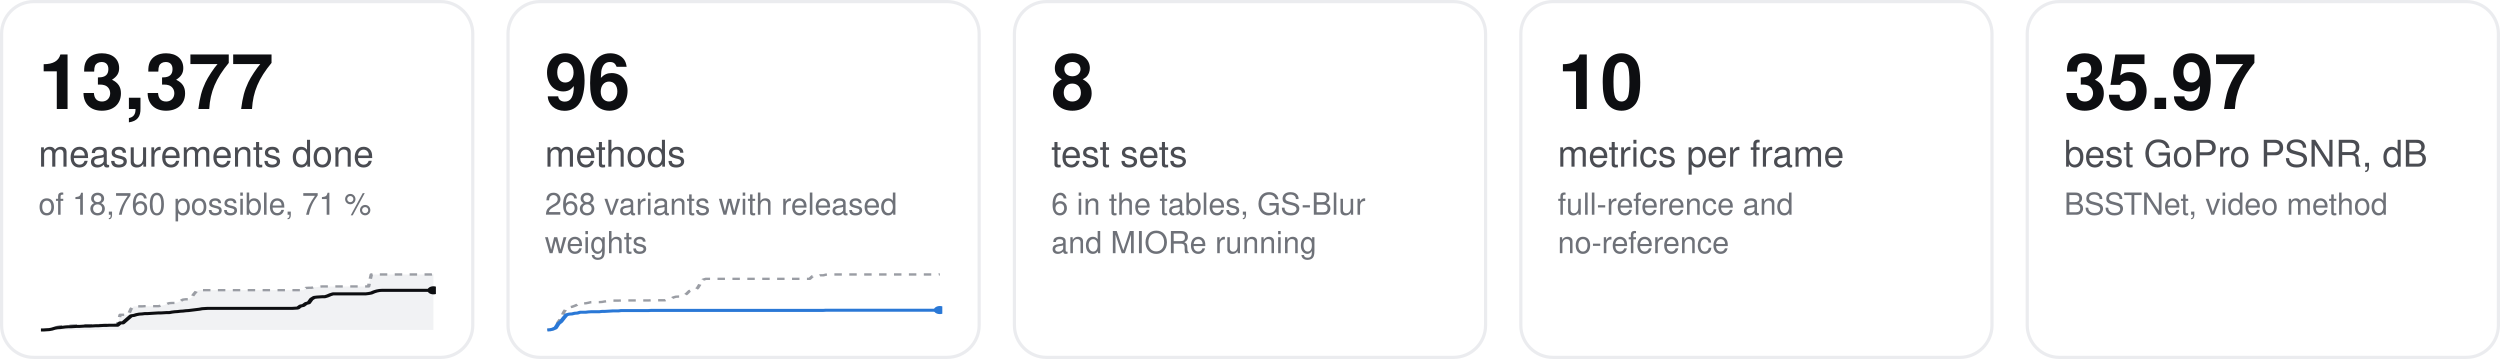
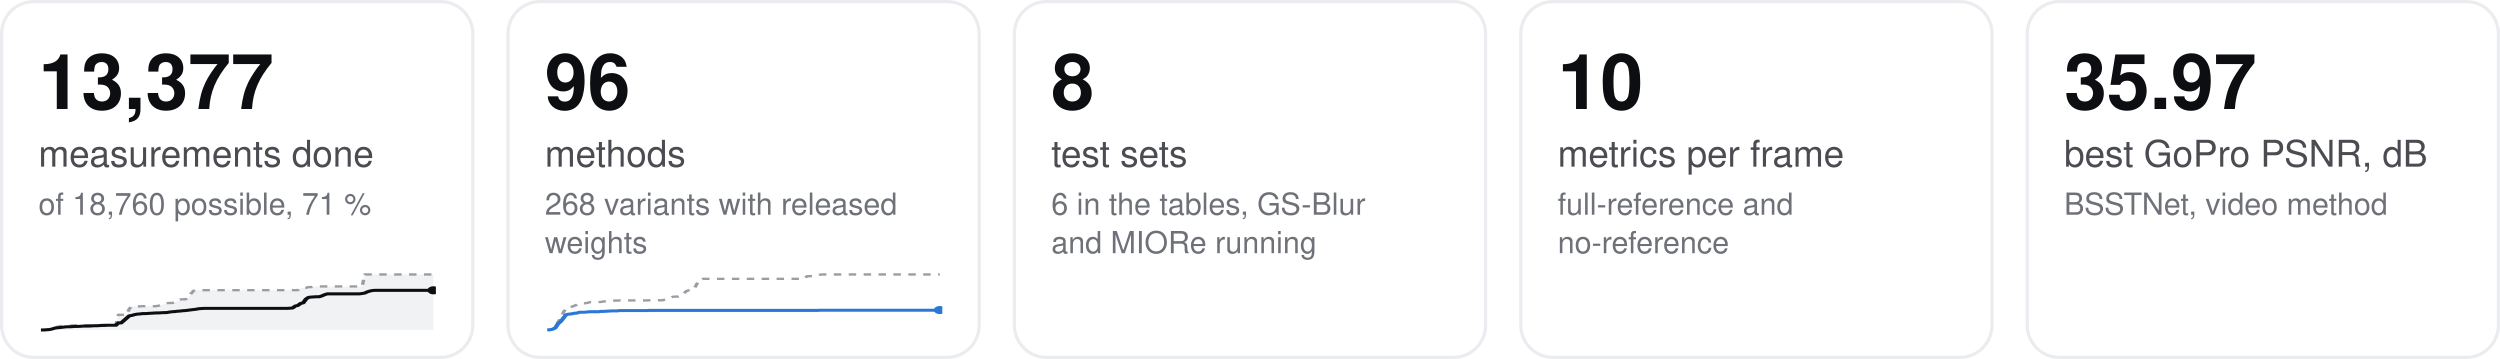
<svg xmlns="http://www.w3.org/2000/svg" viewBox="0 0 780 112" role="img" aria-label="13,377 of 18,760 measurements done; 96 methods, 268 variants" font-family="Geologica, -apple-system, 'Segoe UI', Helvetica, Arial, sans-serif">
  <g transform="translate(0 0)">
    <rect x=".5" y=".5" width="147" height="111" rx="10" fill="none" style="stroke:#ebecef" />
    <text x="12" y="34" font-size="24" font-weight="600" style="fill:#0d0e11">13,377</text>
    <text x="12" y="52" font-size="11.5" style="fill:#4a4c52">measurements done</text>
    <text x="12" y="67" font-size="9.5" style="fill:#6e7178">of 18,760 possible, 71 %</text>
    <g transform="translate(12 84)">
      <svg width="124" height="20" viewBox="0 0 160 38" preserveAspectRatio="none" aria-hidden="true">
-         <polygon points="1.0,36.0 1.0,36.0 2.1,36.0 3.2,35.9 4.3,35.8 5.4,35.2 6.5,34.8 7.6,34.2 8.7,33.8 9.8,33.7 10.9,33.7 12.0,33.6 13.1,33.4 14.2,33.3 15.3,33.3 16.4,33.3 17.5,33.2 18.6,33.2 19.7,33.2 20.8,33.2 21.9,33.2 23.0,33.2 24.1,33.1 25.2,33.1 26.3,33.1 27.4,33.0 28.5,33.0 29.6,33.0 30.7,33.0 31.8,33.0 32.9,27.0 34.0,27.0 35.1,27.0 36.2,27.0 37.3,23.4 38.4,22.0 39.5,22.0 40.6,22.0 41.7,22.0 42.8,21.9 43.9,21.9 45.0,21.9 46.1,21.9 47.2,21.9 48.3,21.9 49.4,21.6 50.5,21.3 51.6,20.6 52.7,20.1 53.8,20.0 54.9,20.0 56.0,19.7 57.1,18.9 58.2,18.0 59.3,17.8 60.4,17.8 61.5,17.0 62.6,14.7 63.7,12.8 64.8,12.4 65.9,12.4 67.0,12.4 68.1,12.4 69.2,12.4 70.3,12.4 71.4,12.4 72.5,12.4 73.6,12.4 74.7,12.4 75.8,12.4 76.9,12.4 78.0,12.4 79.1,12.4 80.2,12.4 81.3,12.4 82.4,12.4 83.5,12.4 84.6,12.4 85.7,12.4 86.8,12.4 87.9,12.4 89.0,12.4 90.1,12.4 91.2,12.4 92.3,12.4 93.4,12.4 94.5,12.4 95.6,12.4 96.7,12.4 97.8,12.4 98.9,12.4 100.0,12.4 101.1,12.4 102.2,12.4 103.3,12.4 104.4,12.4 105.5,12.4 106.6,12.4 107.7,11.1 108.8,11.0 109.9,11.0 111.0,10.6 112.1,10.6 113.2,10.3 114.3,10.2 115.3,10.2 116.4,10.2 117.5,10.2 118.6,10.2 119.7,10.2 120.8,10.2 121.9,10.2 123.0,10.2 124.1,10.2 125.2,10.2 126.3,10.2 127.4,10.2 128.5,10.2 129.6,10.2 130.7,10.2 131.8,10.2 132.9,10.2 134.0,3.1 135.1,3.1 136.2,3.1 137.3,3.1 138.4,3.1 139.5,3.1 140.6,3.1 141.7,3.1 142.8,3.1 143.9,3.1 145.0,3.1 146.1,3.1 147.2,3.1 148.3,3.1 149.4,3.1 150.5,3.1 151.6,3.1 152.7,3.1 153.8,3.1 154.9,3.1 156.0,3.1 157.1,3.1 158.2,3.1 159.0,3.0 159.0,36.0" style="fill:#f1f2f4" />
-         <polyline points="1.0,36.0 2.1,36.0 3.2,35.9 4.3,35.8 5.4,35.2 6.5,34.8 7.6,34.2 8.7,33.8 9.8,33.7 10.9,33.7 12.0,33.6 13.1,33.4 14.2,33.3 15.3,33.3 16.4,33.3 17.5,33.2 18.6,33.2 19.7,33.2 20.8,33.2 21.9,33.2 23.0,33.2 24.1,33.1 25.2,33.1 26.3,33.1 27.4,33.0 28.5,33.0 29.6,33.0 30.7,33.0 31.8,33.0 32.9,27.0 34.0,27.0 35.1,27.0 36.2,27.0 37.3,23.4 38.4,22.0 39.5,22.0 40.6,22.0 41.7,22.0 42.8,21.9 43.9,21.9 45.0,21.9 46.1,21.9 47.2,21.9 48.3,21.9 49.4,21.6 50.5,21.3 51.6,20.6 52.7,20.1 53.8,20.0 54.9,20.0 56.0,19.7 57.1,18.9 58.2,18.0 59.3,17.8 60.4,17.8 61.5,17.0 62.6,14.7 63.7,12.8 64.8,12.4 65.9,12.4 67.0,12.4 68.1,12.4 69.2,12.4 70.3,12.4 71.4,12.4 72.5,12.4 73.6,12.4 74.7,12.4 75.8,12.4 76.9,12.4 78.0,12.4 79.1,12.4 80.2,12.4 81.3,12.4 82.4,12.4 83.5,12.4 84.6,12.4 85.7,12.4 86.8,12.4 87.9,12.4 89.0,12.4 90.1,12.4 91.2,12.4 92.3,12.4 93.4,12.4 94.5,12.4 95.6,12.4 96.7,12.4 97.8,12.4 98.9,12.4 100.0,12.4 101.1,12.4 102.2,12.4 103.3,12.4 104.4,12.4 105.5,12.4 106.6,12.4 107.7,11.1 108.8,11.0 109.9,11.0 111.0,10.6 112.1,10.6 113.2,10.3 114.3,10.2 115.3,10.2 116.4,10.2 117.5,10.2 118.6,10.2 119.7,10.2 120.8,10.2 121.9,10.2 123.0,10.2 124.1,10.2 125.2,10.2 126.3,10.2 127.4,10.2 128.5,10.2 129.6,10.2 130.7,10.2 131.8,10.2 132.9,10.2 134.0,3.1 135.1,3.1 136.2,3.1 137.3,3.1 138.4,3.1 139.5,3.1 140.6,3.1 141.7,3.1 142.8,3.1 143.9,3.1 145.0,3.1 146.1,3.1 147.2,3.1 148.3,3.1 149.4,3.1 150.5,3.1 151.6,3.1 152.7,3.1 153.8,3.1 154.9,3.1 156.0,3.1 157.1,3.1 158.2,3.1 159.0,3.0" fill="none" style="stroke:#9a9da4" stroke-width="1.4" stroke-linejoin="round" stroke-dasharray="3 3" />
-         <polyline points="1.0,36.0 2.1,36.0 3.2,35.9 4.3,35.8 5.4,35.5 6.5,35.0 7.6,34.7 8.7,34.6 9.8,34.4 10.9,34.2 12.0,34.1 13.1,34.1 14.2,34.0 15.3,33.9 16.4,33.9 17.5,33.8 18.6,33.7 19.7,33.7 20.8,33.7 21.9,33.6 23.0,33.5 24.1,33.5 25.2,33.4 26.3,33.3 27.4,33.3 28.5,33.2 29.6,33.2 30.7,33.2 31.8,33.2 32.9,31.8 34.0,31.8 35.1,30.4 36.2,29.0 37.3,27.6 38.4,27.4 39.5,26.9 40.6,26.6 41.7,26.5 42.8,26.3 43.9,26.3 45.0,26.2 46.1,26.1 47.2,26.0 48.3,25.9 49.4,25.9 50.5,25.8 51.6,25.7 52.7,25.7 53.8,25.4 54.9,25.2 56.0,25.1 57.1,24.9 58.2,24.8 59.3,24.6 60.4,24.5 61.5,24.3 62.6,24.1 63.7,23.9 64.8,23.7 65.9,23.4 67.0,23.3 68.1,23.2 69.2,23.2 70.3,23.2 71.4,23.2 72.5,23.2 73.6,23.2 74.7,23.2 75.8,23.2 76.9,23.2 78.0,23.2 79.1,23.2 80.2,23.2 81.3,23.2 82.4,23.2 83.5,23.2 84.6,23.2 85.7,23.2 86.8,23.2 87.9,23.2 89.0,23.2 90.1,23.2 91.2,23.2 92.3,23.2 93.4,23.2 94.5,23.2 95.6,23.2 96.7,23.2 97.8,23.2 98.9,23.2 100.0,23.2 101.1,23.2 102.2,23.2 103.3,23.1 104.4,23.0 105.5,21.8 106.6,21.5 107.7,20.3 108.8,19.9 109.9,17.7 111.0,16.7 112.1,16.5 113.2,16.4 114.3,16.3 115.3,16.3 116.4,15.8 117.5,15.1 118.6,14.6 119.7,14.6 120.8,14.6 121.9,14.6 123.0,14.6 124.1,14.6 125.2,14.6 126.3,14.6 127.4,14.6 128.5,14.6 129.6,14.6 130.7,14.6 131.8,14.6 132.9,14.4 134.0,14.1 135.1,13.4 136.2,12.9 137.3,12.6 138.4,12.5 139.5,12.5 140.6,12.5 141.7,12.5 142.8,12.5 143.9,12.5 145.0,12.5 146.1,12.5 147.2,12.5 148.3,12.5 149.4,12.5 150.5,12.5 151.6,12.5 152.7,12.5 153.8,12.5 154.9,12.5 156.0,12.5 157.1,12.5 158.2,12.5 159.0,12.5" fill="none" style="stroke:#0d0e11" stroke-width="1.8" stroke-linejoin="round" />
+         <polygon points="1.0,36.0 1.0,36.0 2.1,36.0 3.2,35.9 4.2,35.8 5.3,35.2 6.4,34.8 7.5,34.2 8.5,33.8 9.6,33.7 10.7,33.7 11.8,33.6 12.9,33.4 13.9,33.3 15.0,33.3 16.1,33.3 17.2,33.2 18.2,33.2 19.3,33.2 20.4,33.2 21.5,33.2 22.5,33.2 23.6,33.1 24.7,33.1 25.8,33.1 26.9,33.0 27.9,33.0 29.0,33.0 30.1,33.0 31.2,33.0 32.2,27.0 33.3,27.0 34.4,27.0 35.5,27.0 36.6,23.4 37.6,22.0 38.7,22.0 39.8,22.0 40.9,22.0 41.9,21.9 43.0,21.9 44.1,21.9 45.2,21.9 46.3,21.9 47.3,21.9 48.4,21.6 49.5,21.3 50.6,20.6 51.6,20.1 52.7,20.0 53.8,20.0 54.9,19.7 55.9,18.9 57.0,18.0 58.1,17.8 59.2,17.8 60.3,17.0 61.3,14.7 62.4,12.8 63.5,12.4 64.6,12.4 65.6,12.4 66.7,12.4 67.8,12.4 68.9,12.4 70.0,12.4 71.0,12.4 72.1,12.4 73.2,12.4 74.3,12.4 75.3,12.4 76.4,12.4 77.5,12.4 78.6,12.4 79.7,12.4 80.7,12.4 81.8,12.4 82.9,12.4 84.0,12.4 85.0,12.4 86.1,12.4 87.2,12.4 88.3,12.4 89.4,12.4 90.4,12.4 91.5,12.4 92.6,12.4 93.7,12.4 94.7,12.4 95.8,12.4 96.9,12.4 98.0,12.4 99.0,12.4 100.1,12.4 101.2,12.4 102.3,12.4 103.4,12.4 104.4,12.4 105.5,11.1 106.6,11.0 107.7,11.0 108.7,10.6 109.8,10.6 110.9,10.3 112.0,10.2 113.1,10.2 114.1,10.2 115.2,10.2 116.3,10.2 117.4,10.2 118.4,10.2 119.5,10.2 120.6,10.2 121.7,10.2 122.8,10.2 123.8,10.2 124.9,10.2 126.0,10.2 127.1,10.2 128.1,10.2 129.2,10.2 130.3,10.2 131.4,3.1 132.4,3.1 133.5,3.1 134.6,3.1 135.7,3.1 136.8,3.1 137.8,3.1 138.9,3.1 140.0,3.1 141.1,3.1 142.1,3.1 143.2,3.1 144.3,3.1 145.4,3.1 146.5,3.1 147.5,3.1 148.6,3.1 149.7,3.1 150.8,3.1 151.8,3.1 152.9,3.1 154.0,3.1 155.1,3.1 156.2,3.1 157.2,3.1 158.3,3.1 159.0,3.0 159.0,36.0" style="fill:#f1f2f4" />
+         <polyline points="1.0,36.0 2.1,36.0 3.2,35.9 4.2,35.8 5.3,35.2 6.4,34.8 7.5,34.2 8.5,33.8 9.6,33.7 10.7,33.7 11.8,33.6 12.9,33.4 13.9,33.3 15.0,33.3 16.1,33.3 17.2,33.2 18.2,33.2 19.3,33.2 20.4,33.2 21.5,33.2 22.5,33.2 23.6,33.1 24.7,33.1 25.8,33.1 26.9,33.0 27.9,33.0 29.0,33.0 30.1,33.0 31.2,33.0 32.2,27.0 33.3,27.0 34.4,27.0 35.5,27.0 36.6,23.4 37.6,22.0 38.7,22.0 39.8,22.0 40.9,22.0 41.9,21.9 43.0,21.9 44.1,21.9 45.2,21.9 46.3,21.9 47.3,21.9 48.4,21.6 49.5,21.3 50.6,20.6 51.6,20.1 52.7,20.0 53.8,20.0 54.9,19.7 55.9,18.9 57.0,18.0 58.1,17.8 59.2,17.8 60.3,17.0 61.3,14.7 62.4,12.8 63.5,12.4 64.6,12.4 65.6,12.4 66.7,12.4 67.8,12.4 68.9,12.4 70.0,12.4 71.0,12.4 72.1,12.4 73.2,12.4 74.3,12.4 75.3,12.4 76.4,12.4 77.5,12.4 78.6,12.4 79.7,12.4 80.7,12.4 81.8,12.4 82.9,12.4 84.0,12.4 85.0,12.4 86.1,12.4 87.2,12.4 88.3,12.4 89.4,12.4 90.4,12.4 91.5,12.4 92.6,12.4 93.7,12.4 94.7,12.4 95.8,12.4 96.9,12.4 98.0,12.4 99.0,12.4 100.1,12.4 101.2,12.4 102.3,12.4 103.4,12.4 104.4,12.4 105.5,11.1 106.6,11.0 107.7,11.0 108.7,10.6 109.8,10.6 110.9,10.3 112.0,10.2 113.1,10.2 114.1,10.2 115.2,10.2 116.3,10.2 117.4,10.2 118.4,10.2 119.5,10.2 120.6,10.2 121.7,10.2 122.8,10.2 123.8,10.2 124.9,10.2 126.0,10.2 127.1,10.2 128.1,10.2 129.2,10.2 130.3,10.2 131.4,3.1 132.4,3.1 133.5,3.1 134.6,3.1 135.7,3.1 136.8,3.1 137.8,3.1 138.9,3.1 140.0,3.1 141.1,3.1 142.1,3.1 143.2,3.1 144.3,3.1 145.4,3.1 146.5,3.1 147.5,3.1 148.6,3.1 149.7,3.1 150.8,3.1 151.8,3.1 152.9,3.1 154.0,3.1 155.1,3.1 156.2,3.1 157.2,3.1 158.3,3.1 159.0,3.0" fill="none" style="stroke:#9a9da4" stroke-width="1.4" stroke-linejoin="round" stroke-dasharray="3 3" />
+         <polyline points="1.0,36.0 2.1,36.0 3.2,35.9 4.2,35.8 5.3,35.5 6.4,35.0 7.5,34.7 8.5,34.6 9.6,34.4 10.7,34.2 11.8,34.1 12.9,34.1 13.9,34.0 15.0,33.9 16.1,33.9 17.2,33.8 18.2,33.7 19.3,33.7 20.4,33.7 21.5,33.6 22.5,33.5 23.6,33.5 24.7,33.4 25.8,33.3 26.9,33.3 27.9,33.2 29.0,33.2 30.1,33.2 31.2,33.2 32.2,31.8 33.3,31.8 34.4,30.4 35.5,29.0 36.6,27.6 37.6,27.4 38.7,26.9 39.8,26.6 40.9,26.5 41.9,26.3 43.0,26.3 44.1,26.2 45.2,26.1 46.3,26.0 47.3,25.9 48.4,25.9 49.5,25.8 50.6,25.7 51.6,25.7 52.7,25.4 53.8,25.2 54.9,25.1 55.9,24.9 57.0,24.8 58.1,24.6 59.2,24.5 60.3,24.3 61.3,24.1 62.4,23.9 63.5,23.7 64.6,23.4 65.6,23.3 66.7,23.2 67.8,23.2 68.9,23.2 70.0,23.2 71.0,23.2 72.1,23.2 73.2,23.2 74.3,23.2 75.3,23.2 76.4,23.2 77.5,23.2 78.6,23.2 79.7,23.2 80.7,23.2 81.8,23.2 82.9,23.2 84.0,23.2 85.0,23.2 86.1,23.2 87.2,23.2 88.3,23.2 89.4,23.2 90.4,23.2 91.5,23.2 92.6,23.2 93.7,23.2 94.7,23.2 95.8,23.2 96.9,23.2 98.0,23.2 99.0,23.2 100.1,23.2 101.2,23.1 102.3,23.0 103.4,21.8 104.4,21.5 105.5,20.3 106.6,19.9 107.7,17.7 108.7,16.7 109.8,16.5 110.9,16.4 112.0,16.3 113.1,16.3 114.1,15.8 115.2,15.1 116.3,14.6 117.4,14.6 118.4,14.6 119.5,14.6 120.6,14.6 121.7,14.6 122.8,14.6 123.8,14.6 124.9,14.6 126.0,14.6 127.1,14.6 128.1,14.6 129.2,14.6 130.3,14.4 131.4,14.1 132.4,13.4 133.5,12.9 134.6,12.6 135.7,12.5 136.8,12.5 137.8,12.5 138.9,12.5 140.0,12.5 141.1,12.5 142.1,12.5 143.2,12.5 144.3,12.5 145.4,12.5 146.5,12.5 147.5,12.5 148.6,12.5 149.7,12.5 150.8,12.5 151.8,12.5 152.9,12.5 154.0,12.5 155.1,12.5 156.2,12.5 157.2,12.5 158.3,12.5 159.0,12.5" fill="none" style="stroke:#0d0e11" stroke-width="1.8" stroke-linejoin="round" />
        <circle cx="159.0" cy="12.5" r="2.4" style="fill:#0d0e11" />
      </svg>
    </g>
  </g>
  <g transform="translate(158 0)">
    <rect x=".5" y=".5" width="147" height="111" rx="10" fill="none" style="stroke:#ebecef" />
    <text x="12" y="34" font-size="24" font-weight="600" style="fill:#0d0e11">96</text>
    <text x="12" y="52" font-size="11.5" style="fill:#4a4c52">methods</text>
    <text x="12" y="67" font-size="9.5" style="fill:#6e7178">268 variants with released</text>
    <text x="12" y="79" font-size="9.5" style="fill:#6e7178">weights</text>
    <g transform="translate(12 84)">
      <svg width="124" height="20" viewBox="0 0 160 38" preserveAspectRatio="none" aria-hidden="true">
-         <polyline points="1.0,36.0 2.1,35.9 3.2,35.5 4.3,34.8 5.4,31.3 6.5,29.0 7.6,25.5 8.7,23.1 9.8,22.5 10.9,22.3 12.0,21.7 13.1,21.0 14.2,20.2 15.3,20.2 16.4,20.2 17.5,19.9 18.6,19.5 19.7,19.5 20.8,19.5 21.9,19.5 23.0,19.4 24.1,19.1 25.2,19.0 26.3,18.9 27.4,18.6 28.5,18.6 29.6,18.6 30.7,18.5 31.8,18.5 32.9,18.5 34.0,18.5 35.1,18.5 36.2,18.5 37.3,18.5 38.4,18.5 39.5,18.5 40.6,18.5 41.7,18.5 42.8,18.4 43.9,18.4 45.0,18.4 46.1,18.4 47.2,18.4 48.3,18.4 49.4,18.0 50.5,17.7 51.6,16.8 52.7,16.3 53.8,16.2 54.9,16.2 56.0,15.8 57.1,14.5 58.2,12.9 59.3,12.5 60.4,12.5 61.5,11.1 62.6,8.4 63.7,6.2 64.8,5.7 65.9,5.7 67.0,5.7 68.1,5.7 69.2,5.7 70.3,5.7 71.4,5.7 72.5,5.7 73.6,5.7 74.7,5.7 75.8,5.7 76.9,5.7 78.0,5.7 79.1,5.7 80.2,5.7 81.3,5.7 82.4,5.7 83.5,5.7 84.6,5.7 85.7,5.7 86.8,5.7 87.9,5.7 89.0,5.7 90.1,5.7 91.2,5.7 92.3,5.7 93.4,5.7 94.5,5.7 95.6,5.7 96.7,5.7 97.8,5.7 98.9,5.7 100.0,5.7 101.1,5.7 102.2,5.7 103.3,5.7 104.4,5.7 105.5,5.7 106.6,5.7 107.7,4.2 108.8,4.1 109.9,4.1 111.0,3.6 112.1,3.6 113.2,3.2 114.3,3.1 115.3,3.1 116.4,3.1 117.5,3.1 118.6,3.1 119.7,3.1 120.8,3.1 121.9,3.1 123.0,3.1 124.1,3.1 125.2,3.1 126.3,3.1 127.4,3.1 128.5,3.1 129.6,3.1 130.7,3.1 131.8,3.1 132.9,3.1 134.0,3.1 135.1,3.1 136.2,3.1 137.3,3.1 138.4,3.1 139.5,3.1 140.6,3.1 141.7,3.1 142.8,3.1 143.9,3.1 145.0,3.1 146.1,3.1 147.2,3.1 148.3,3.1 149.4,3.1 150.5,3.1 151.6,3.1 152.7,3.1 153.8,3.1 154.9,3.1 156.0,3.1 157.1,3.1 158.2,3.1 159.0,3.0" fill="none" style="stroke:#9a9da4" stroke-width="1.4" stroke-linejoin="round" stroke-dasharray="3 3" />
-         <polyline points="1.0,36.0 2.1,35.9 3.2,35.5 4.3,34.8 5.4,32.3 6.5,31.0 7.6,28.9 8.7,27.0 9.8,26.6 10.9,26.5 12.0,26.1 13.1,26.0 14.2,25.5 15.3,25.5 16.4,25.5 17.5,25.3 18.6,25.2 19.7,25.2 20.8,25.2 21.9,25.2 23.0,25.0 24.1,25.0 25.2,24.9 26.3,24.8 27.4,24.7 28.5,24.7 29.6,24.7 30.7,24.5 31.8,24.5 32.9,24.5 34.0,24.5 35.1,24.5 36.2,24.5 37.3,24.5 38.4,24.5 39.5,24.5 40.6,24.5 41.7,24.5 42.8,24.4 43.9,24.4 45.0,24.4 46.1,24.4 47.2,24.4 48.3,24.4 49.4,24.4 50.5,24.4 51.6,24.4 52.7,24.4 53.8,24.4 54.9,24.4 56.0,24.4 57.1,24.4 58.2,24.4 59.3,24.4 60.4,24.4 61.5,24.4 62.6,24.4 63.7,24.4 64.8,24.4 65.9,24.4 67.0,24.4 68.1,24.4 69.2,24.4 70.3,24.4 71.4,24.4 72.5,24.4 73.6,24.4 74.7,24.4 75.8,24.4 76.9,24.4 78.0,24.4 79.1,24.4 80.2,24.4 81.3,24.4 82.4,24.4 83.5,24.4 84.6,24.4 85.7,24.4 86.8,24.4 87.9,24.4 89.0,24.4 90.1,24.4 91.2,24.4 92.3,24.4 93.4,24.4 94.5,24.4 95.6,24.4 96.7,24.4 97.8,24.4 98.9,24.4 100.0,24.4 101.1,24.4 102.2,24.4 103.3,24.4 104.4,24.4 105.5,24.4 106.6,24.4 107.7,24.4 108.8,24.4 109.9,24.4 111.0,24.4 112.1,24.4 113.2,24.3 114.3,24.3 115.3,24.3 116.4,24.3 117.5,24.3 118.6,24.3 119.7,24.3 120.8,24.3 121.9,24.3 123.0,24.3 124.1,24.3 125.2,24.3 126.3,24.3 127.4,24.3 128.5,24.3 129.6,24.3 130.7,24.3 131.8,24.3 132.9,24.3 134.0,24.3 135.1,24.3 136.2,24.3 137.3,24.3 138.4,24.3 139.5,24.3 140.6,24.3 141.7,24.3 142.8,24.3 143.9,24.3 145.0,24.3 146.1,24.3 147.2,24.3 148.3,24.3 149.4,24.3 150.5,24.3 151.6,24.3 152.7,24.3 153.8,24.3 154.9,24.3 156.0,24.3 157.1,24.3 158.2,24.3 159.0,24.2" fill="none" style="stroke:#2a78d6" stroke-width="1.8" stroke-linejoin="round" />
+         <polyline points="1.0,36.0 2.1,35.9 3.2,35.5 4.2,34.8 5.3,31.3 6.4,29.0 7.5,25.5 8.5,23.1 9.6,22.5 10.7,22.3 11.8,21.7 12.9,21.0 13.9,20.2 15.0,20.2 16.1,20.2 17.2,19.9 18.2,19.5 19.3,19.5 20.4,19.5 21.5,19.5 22.5,19.4 23.6,19.1 24.7,19.0 25.8,18.9 26.9,18.6 27.9,18.6 29.0,18.6 30.1,18.5 31.2,18.5 32.2,18.5 33.3,18.5 34.4,18.5 35.5,18.5 36.6,18.5 37.6,18.5 38.7,18.5 39.8,18.5 40.9,18.5 41.9,18.4 43.0,18.4 44.1,18.4 45.2,18.4 46.3,18.4 47.3,18.4 48.4,18.0 49.5,17.7 50.6,16.8 51.6,16.3 52.7,16.2 53.8,16.2 54.9,15.8 55.9,14.5 57.0,12.9 58.1,12.5 59.2,12.5 60.3,11.1 61.3,8.4 62.4,6.2 63.5,5.7 64.6,5.7 65.6,5.7 66.7,5.7 67.8,5.7 68.9,5.7 70.0,5.7 71.0,5.7 72.1,5.7 73.2,5.7 74.3,5.7 75.3,5.7 76.4,5.7 77.5,5.7 78.6,5.7 79.7,5.7 80.7,5.7 81.8,5.7 82.9,5.7 84.0,5.7 85.0,5.7 86.1,5.7 87.2,5.7 88.3,5.7 89.4,5.7 90.4,5.7 91.5,5.7 92.6,5.7 93.7,5.7 94.7,5.7 95.8,5.7 96.9,5.7 98.0,5.7 99.0,5.7 100.1,5.7 101.2,5.7 102.3,5.7 103.4,5.7 104.4,5.7 105.5,4.2 106.6,4.1 107.7,4.1 108.7,3.6 109.8,3.6 110.9,3.2 112.0,3.1 113.1,3.1 114.1,3.1 115.2,3.1 116.3,3.1 117.4,3.1 118.4,3.1 119.5,3.1 120.6,3.1 121.7,3.1 122.8,3.1 123.8,3.1 124.9,3.1 126.0,3.1 127.1,3.1 128.1,3.1 129.2,3.1 130.3,3.1 131.4,3.1 132.4,3.1 133.5,3.1 134.6,3.1 135.7,3.1 136.8,3.1 137.8,3.1 138.9,3.1 140.0,3.1 141.1,3.1 142.1,3.1 143.2,3.1 144.3,3.1 145.4,3.1 146.5,3.1 147.5,3.1 148.6,3.1 149.7,3.1 150.8,3.1 151.8,3.1 152.9,3.1 154.0,3.1 155.1,3.1 156.2,3.1 157.2,3.1 158.3,3.1 159.0,3.0" fill="none" style="stroke:#9a9da4" stroke-width="1.4" stroke-linejoin="round" stroke-dasharray="3 3" />
+         <polyline points="1.0,36.0 2.1,35.9 3.2,35.5 4.2,34.8 5.3,32.3 6.4,31.0 7.5,28.9 8.5,27.0 9.6,26.6 10.7,26.5 11.8,26.1 12.9,26.0 13.9,25.5 15.0,25.5 16.1,25.5 17.2,25.3 18.2,25.2 19.3,25.2 20.4,25.2 21.5,25.2 22.5,25.0 23.6,25.0 24.7,24.9 25.8,24.8 26.9,24.7 27.9,24.7 29.0,24.7 30.1,24.5 31.2,24.5 32.2,24.5 33.3,24.5 34.4,24.5 35.5,24.5 36.6,24.5 37.6,24.5 38.7,24.5 39.8,24.5 40.9,24.5 41.9,24.4 43.0,24.4 44.1,24.4 45.2,24.4 46.3,24.4 47.3,24.4 48.4,24.4 49.5,24.4 50.6,24.4 51.6,24.4 52.7,24.4 53.8,24.4 54.9,24.4 55.9,24.4 57.0,24.4 58.1,24.4 59.2,24.4 60.3,24.4 61.3,24.4 62.4,24.4 63.5,24.4 64.6,24.4 65.6,24.4 66.7,24.4 67.8,24.4 68.9,24.4 70.0,24.4 71.0,24.4 72.1,24.4 73.2,24.4 74.3,24.4 75.3,24.4 76.4,24.4 77.5,24.4 78.6,24.4 79.7,24.4 80.7,24.4 81.8,24.4 82.9,24.4 84.0,24.4 85.0,24.4 86.1,24.4 87.2,24.4 88.3,24.4 89.4,24.4 90.4,24.4 91.5,24.4 92.6,24.4 93.7,24.4 94.7,24.4 95.8,24.4 96.9,24.4 98.0,24.4 99.0,24.4 100.1,24.4 101.2,24.4 102.3,24.4 103.4,24.4 104.4,24.4 105.5,24.4 106.6,24.4 107.7,24.4 108.7,24.4 109.8,24.4 110.9,24.3 112.0,24.3 113.1,24.3 114.1,24.3 115.2,24.3 116.3,24.3 117.4,24.3 118.4,24.3 119.5,24.3 120.6,24.3 121.7,24.3 122.8,24.3 123.8,24.3 124.9,24.3 126.0,24.3 127.1,24.3 128.1,24.3 129.2,24.3 130.3,24.3 131.4,24.3 132.4,24.3 133.5,24.3 134.6,24.3 135.7,24.3 136.8,24.3 137.8,24.3 138.9,24.3 140.0,24.3 141.1,24.3 142.1,24.3 143.2,24.3 144.3,24.3 145.4,24.3 146.5,24.3 147.5,24.3 148.6,24.3 149.7,24.3 150.8,24.3 151.8,24.3 152.9,24.3 154.0,24.3 155.1,24.3 156.2,24.3 157.2,24.3 158.3,24.3 159.0,24.2" fill="none" style="stroke:#2a78d6" stroke-width="1.8" stroke-linejoin="round" />
        <circle cx="159.0" cy="24.2" r="2.4" style="fill:#2a78d6" />
      </svg>
    </g>
  </g>
  <g transform="translate(316 0)">
    <rect x=".5" y=".5" width="147" height="111" rx="10" fill="none" style="stroke:#ebecef" />
    <text x="12" y="34" font-size="24" font-weight="600" style="fill:#0d0e11">8</text>
    <text x="12" y="52" font-size="11.5" style="fill:#4a4c52">test sets</text>
    <text x="12" y="67" font-size="9.5" style="fill:#6e7178">6 in the tables, GS-Blur</text>
    <text x="12" y="79" font-size="9.5" style="fill:#6e7178">and MIORe running</text>
  </g>
  <g transform="translate(474 0)">
    <rect x=".5" y=".5" width="147" height="111" rx="10" fill="none" style="stroke:#ebecef" />
    <text x="12" y="34" font-size="24" font-weight="600" style="fill:#0d0e11">10</text>
    <text x="12" y="52" font-size="11.5" style="fill:#4a4c52">metrics per frame</text>
    <text x="12" y="67" font-size="9.5" style="fill:#6e7178">full-reference and</text>
    <text x="12" y="79" font-size="9.5" style="fill:#6e7178">no-reference</text>
  </g>
  <g transform="translate(632 0)">
    <rect x=".5" y=".5" width="147" height="111" rx="10" fill="none" style="stroke:#ebecef" />
    <text x="12" y="34" font-size="24" font-weight="600" style="fill:#0d0e11">35.97</text>
    <text x="12" y="52" font-size="11.5" style="fill:#4a4c52">best GoPro PSNR, dB</text>
    <text x="12" y="67" font-size="9.5" style="fill:#6e7178">BSSTNet, video method</text>
  </g>
</svg>
